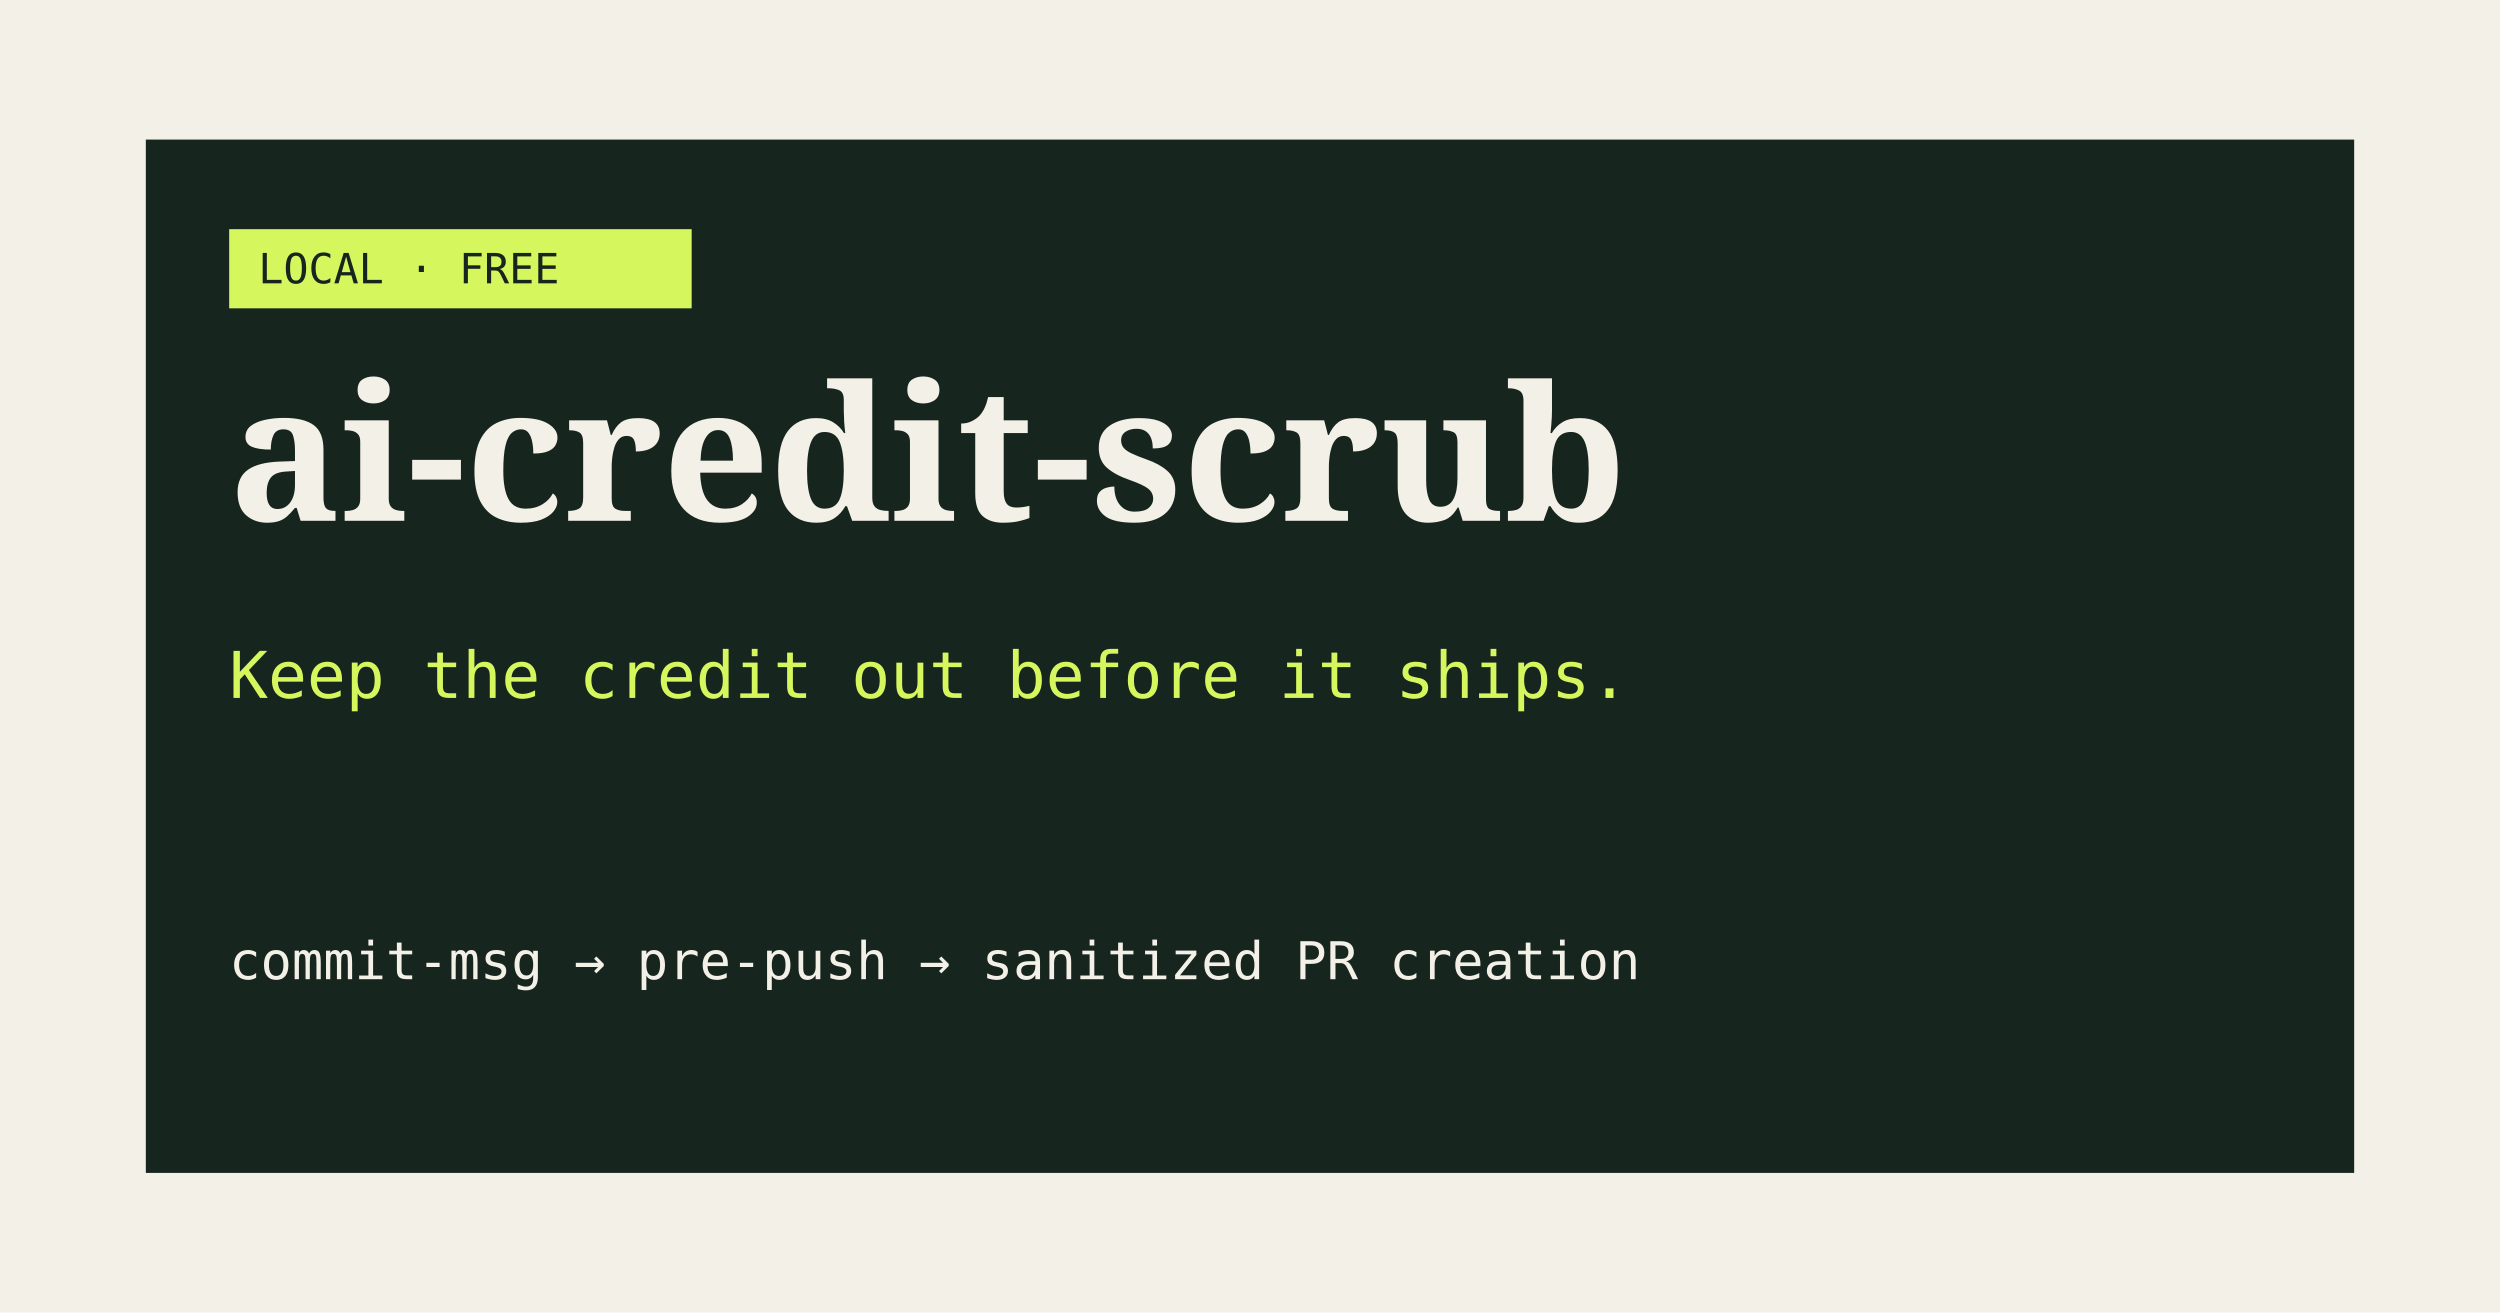
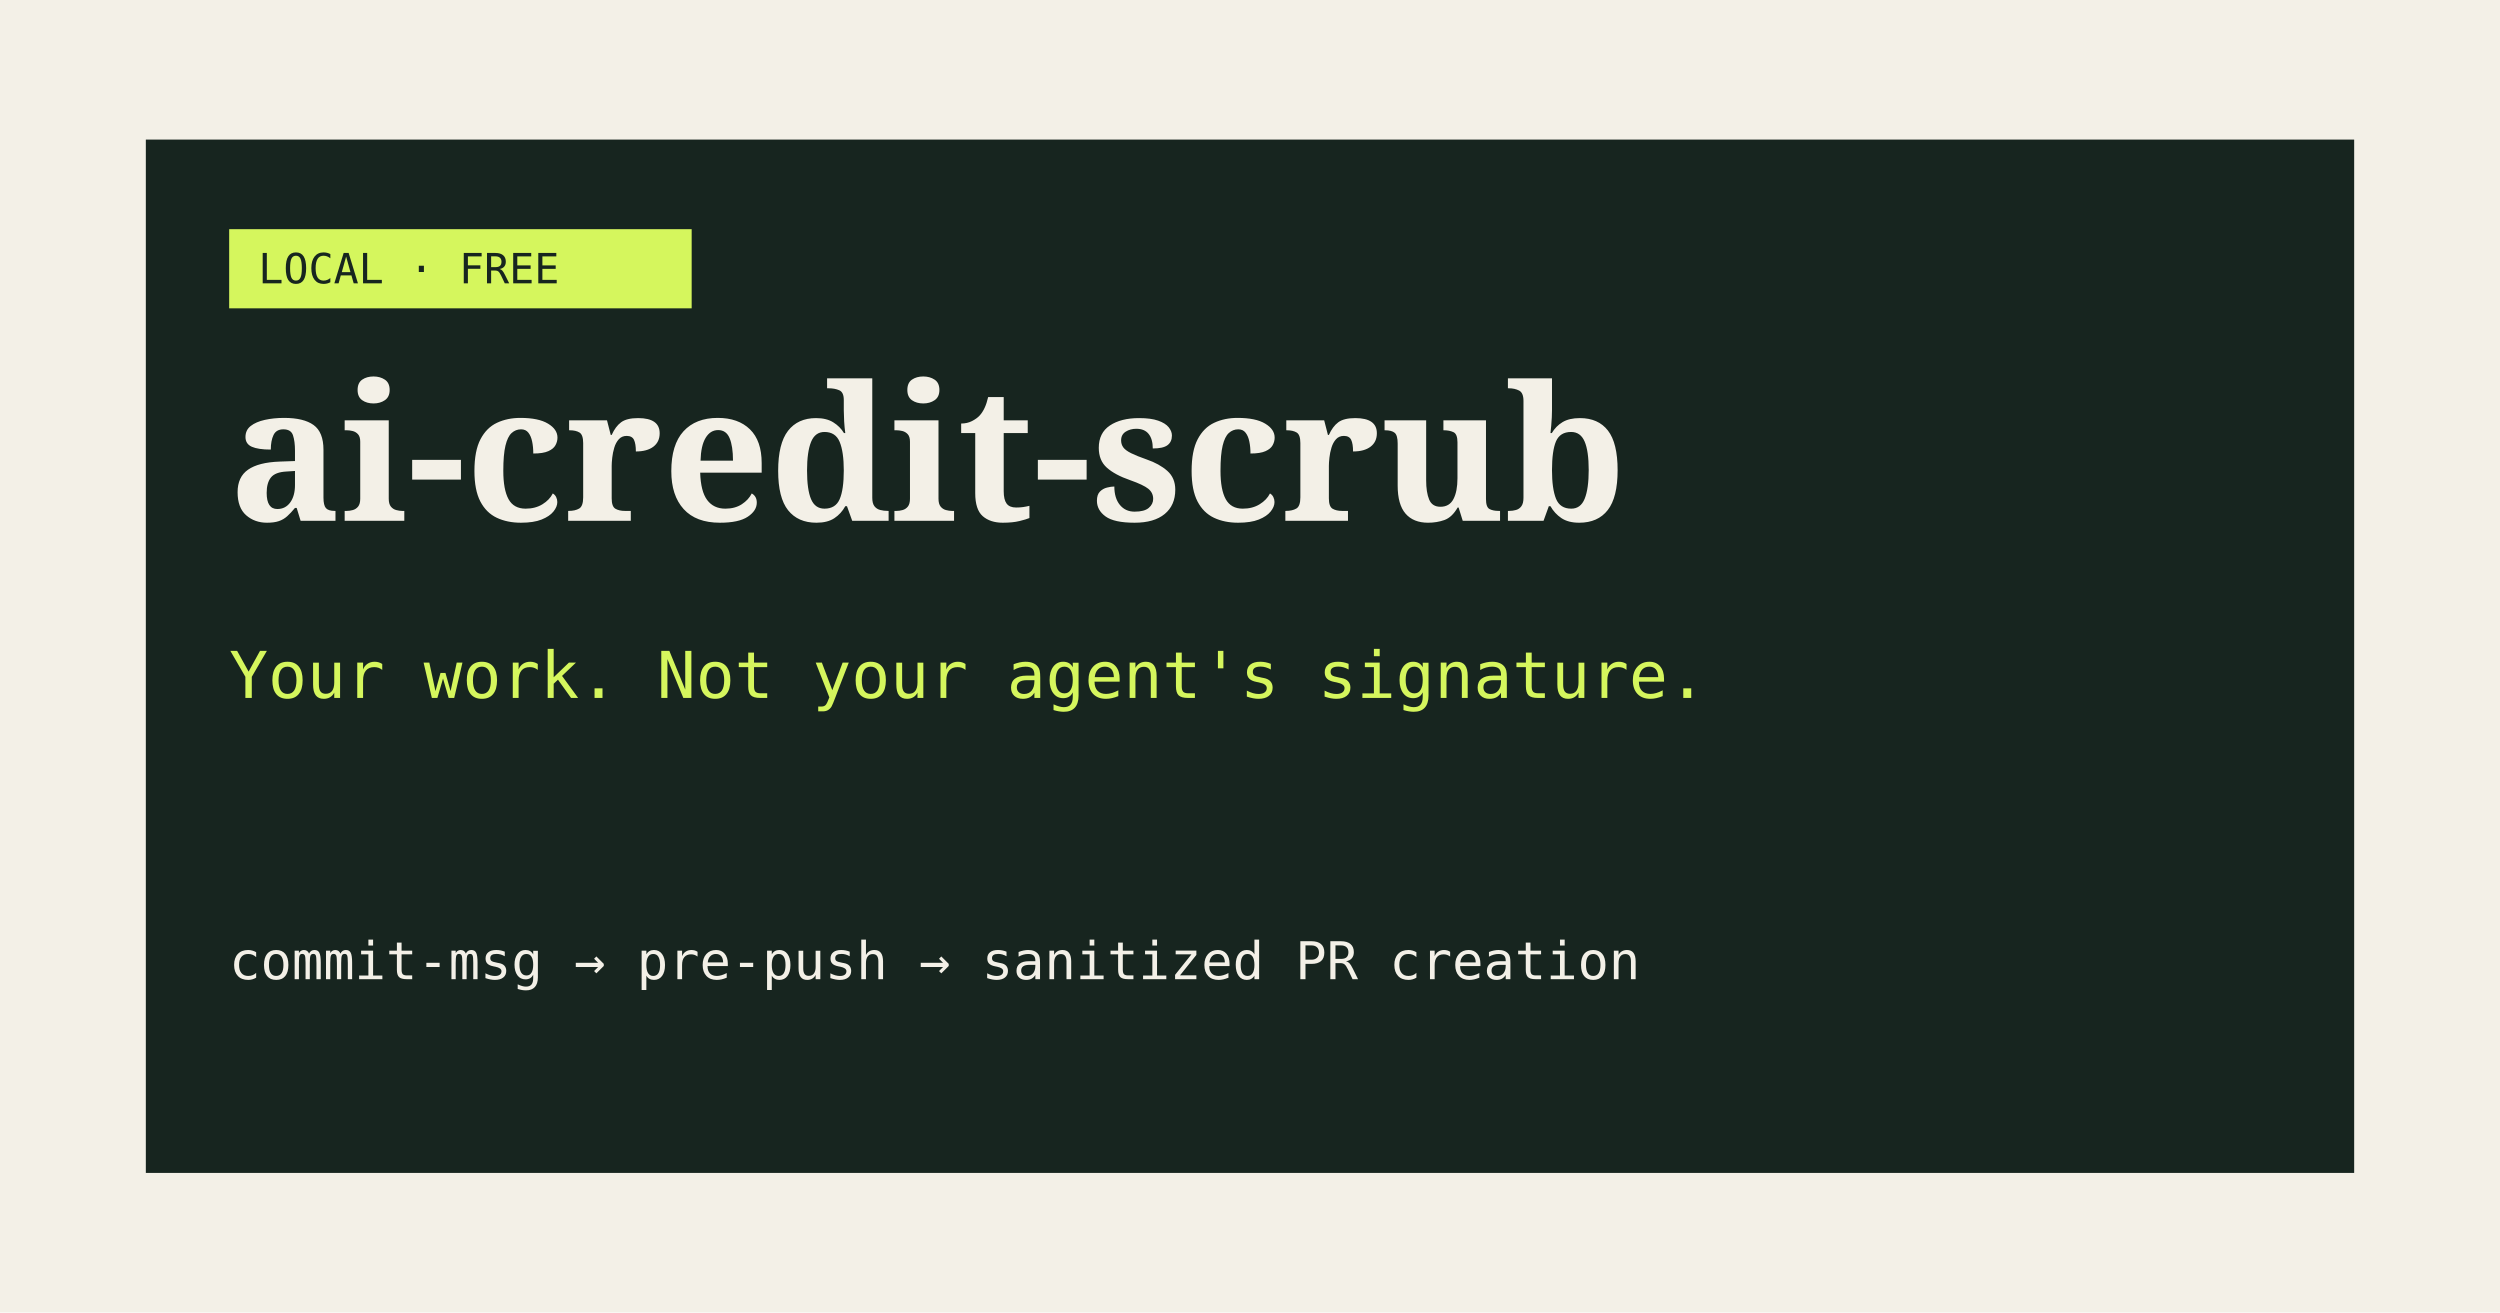
<svg xmlns="http://www.w3.org/2000/svg" width="1200" height="630" viewBox="0 0 1200 630" role="img" aria-labelledby="title desc">
  <rect width="1200" height="630" fill="#f3f0e7" />
  <rect x="70" y="67" width="1060" height="496" fill="#17251f" />
  <rect x="110" y="110" width="222" height="38" fill="#d5f65d" />
  <text x="124" y="136" font-family="monospace" font-size="20" fill="#17251f">LOCAL · FREE</text>
  <text x="110" y="250" font-family="Georgia,serif" font-size="90" font-weight="700" fill="#f3f0e7">ai-credit-scrub</text>
-   <text x="110" y="335" font-family="monospace" font-size="31" fill="#d5f65d">Keep the credit out before it ships.</text>
+   <text x="110" y="335" font-family="monospace" font-size="31" fill="#d5f65d">Your work. Not your agent's signature.</text>
  <text x="110" y="470" font-family="monospace" font-size="25" fill="#f3f0e7">commit-msg → pre-push → sanitized PR creation</text>
</svg>
